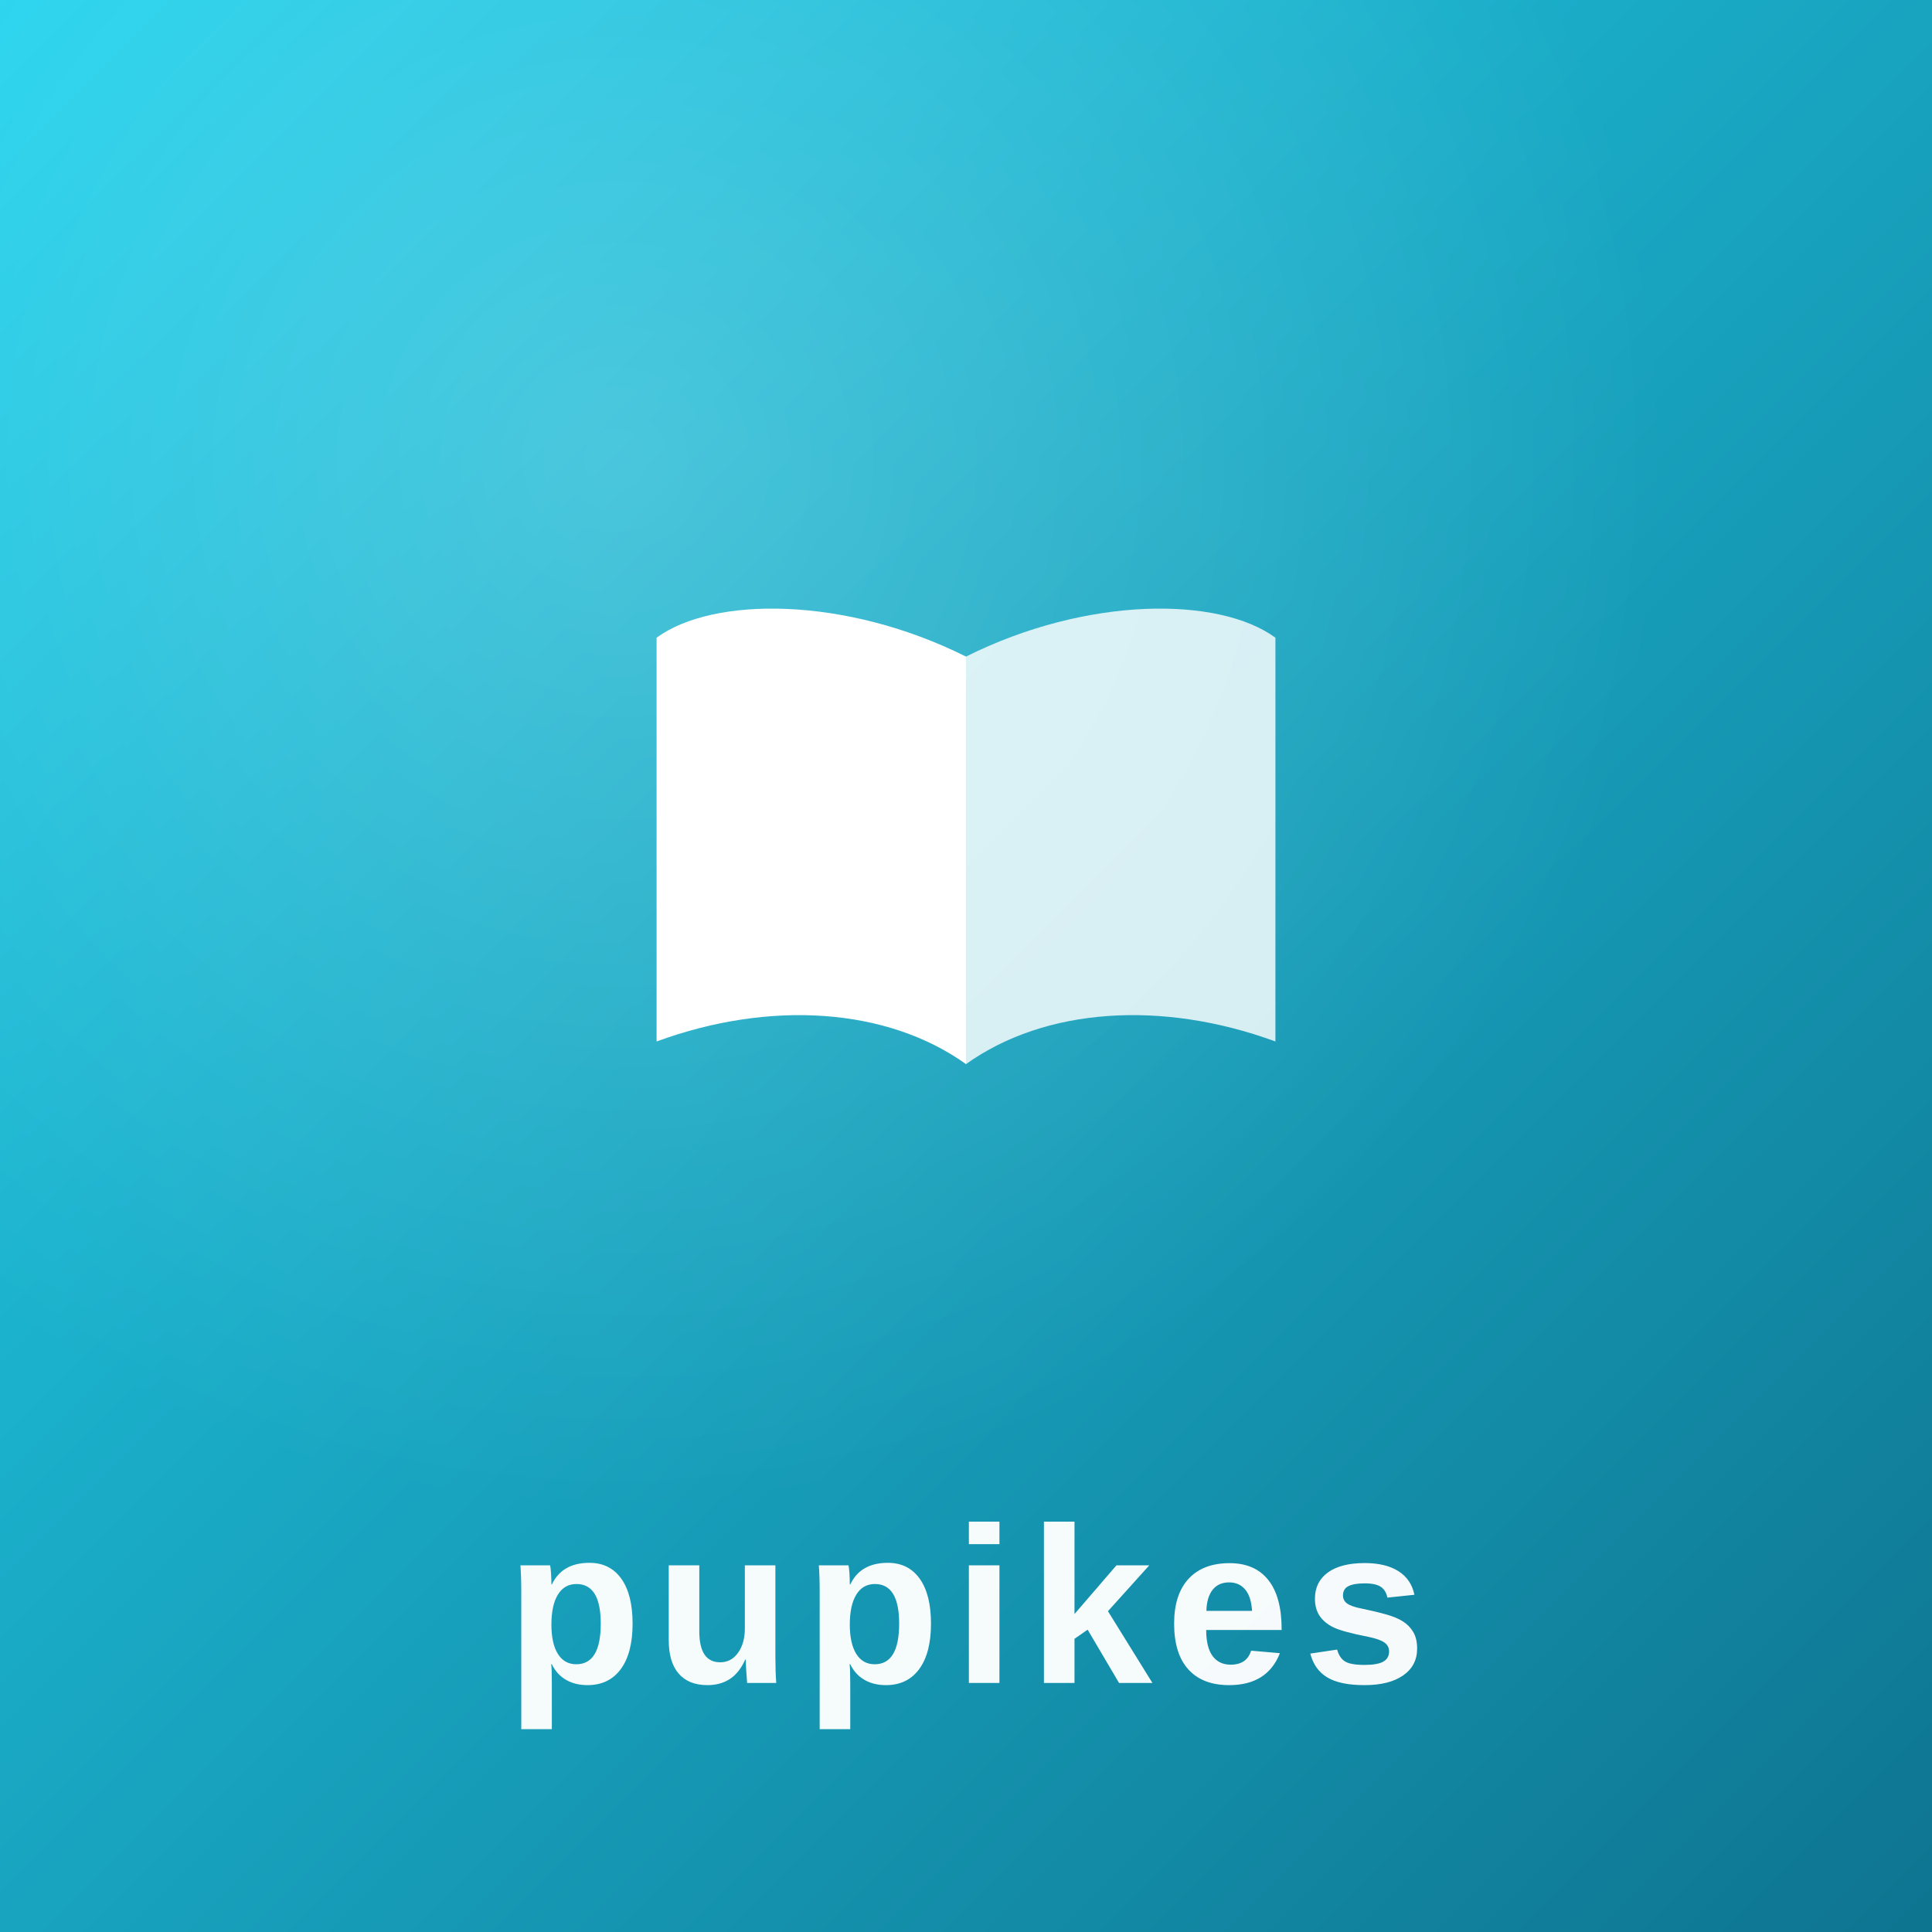
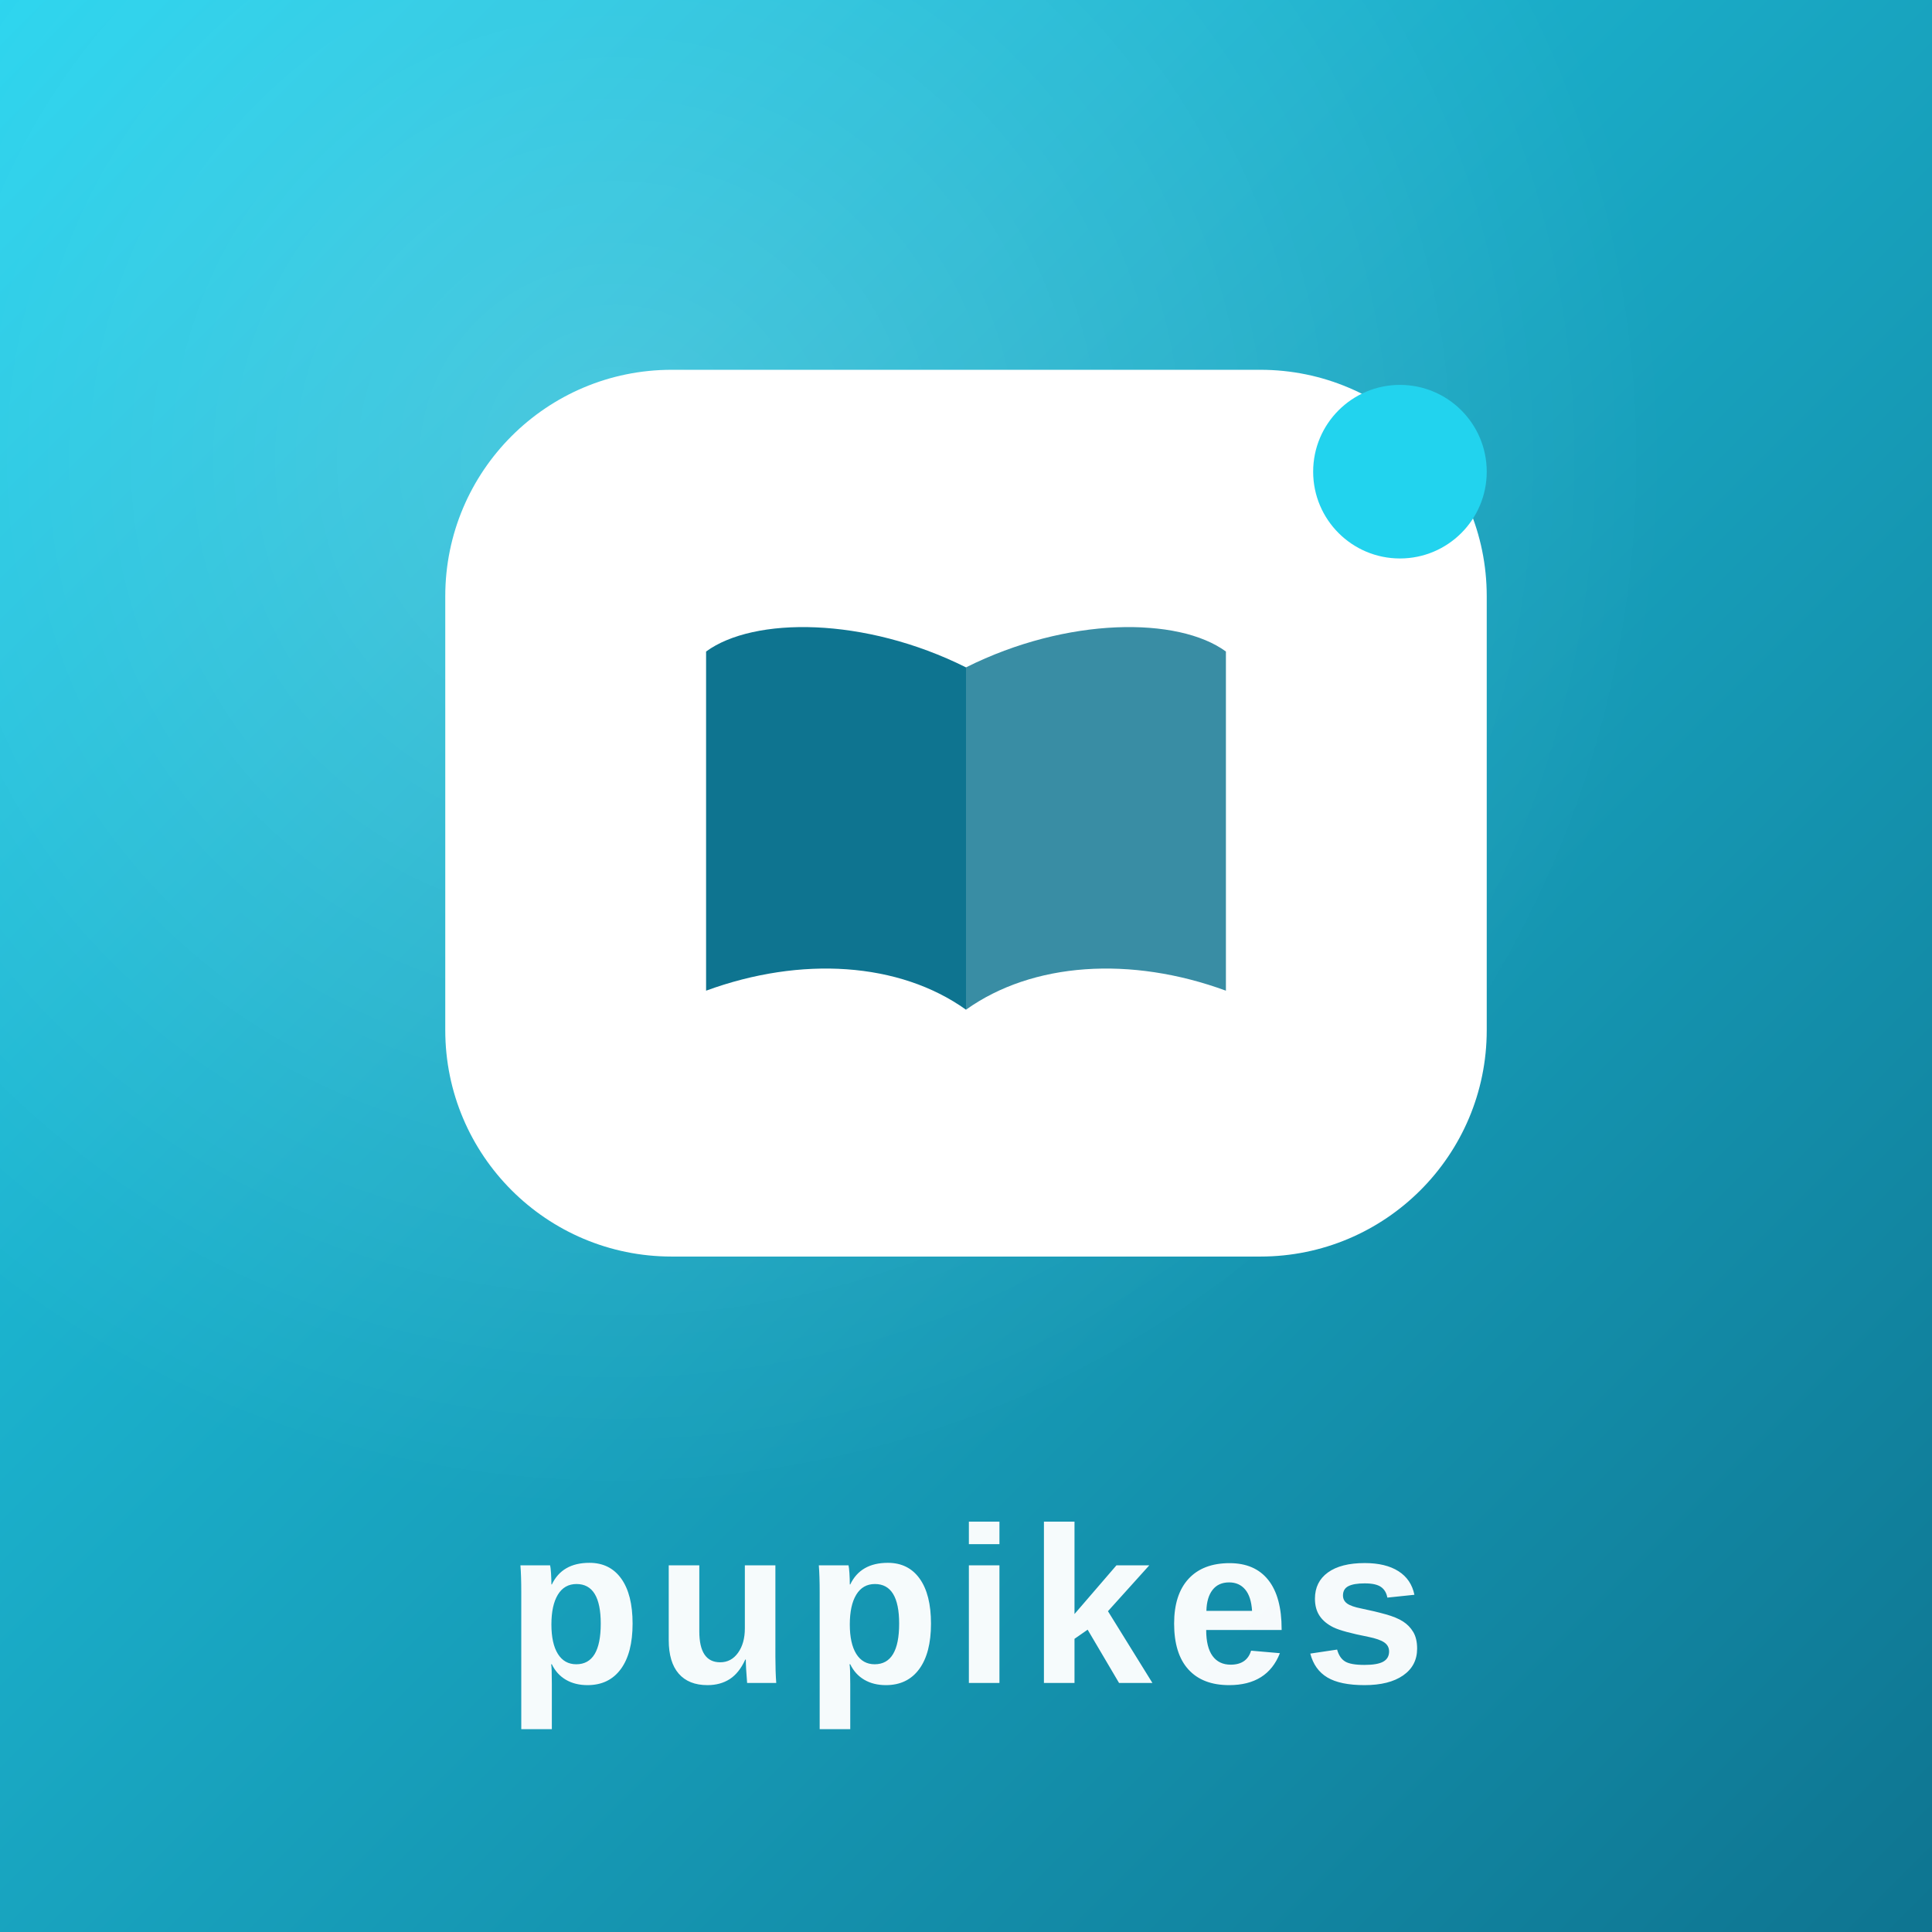
<svg xmlns="http://www.w3.org/2000/svg" width="1024" height="1024" viewBox="0 0 1024 1024">
  <defs>
    <linearGradient id="g" x1="0" y1="0" x2="1" y2="1">
      <stop offset="0" stop-color="#22d3ee" />
      <stop offset="1" stop-color="#0e7490" />
    </linearGradient>
    <radialGradient id="hi" cx="0.32" cy="0.24" r="0.9">
      <stop offset="0" stop-color="rgba(255,255,255,0.20)" />
      <stop offset="0.6" stop-color="rgba(255,255,255,0)" />
    </radialGradient>
  </defs>
  <rect width="1024" height="1024" fill="url(#g)" />
  <rect width="1024" height="1024" fill="url(#hi)" />
-   <path d="M512 348 C 448 316 378 316 348 338 v214 c60 -22 122 -18 164 12 z" fill="#fff" />
-   <path d="M512 348 C 576 316 646 316 676 338 v214 c-60 -22 -122 -18 -164 12 z" fill="rgba(255,255,255,.82)" />
+   <rect x="236" y="196" width="552" height="470" rx="120" fill="#fff" />
+   <circle cx="742" cy="250" r="46" fill="#22d3ee" />
+   <g transform="translate(512 431) scale(0.84) translate(-512 -440)">
+     <path d="M512 348 C 448 316 378 316 348 338 v214 c60 -22 122 -18 164 12 z" fill="#0e7490" />
+     <path d="M512 348 C 576 316 646 316 676 338 v214 c-60 -22 -122 -18 -164 12 z" fill="rgba(14,116,144,.82)" />
+   </g>
  <text x="512" y="892" font-family="Segoe UI, Arial, Helvetica, sans-serif" font-size="118" font-weight="700" letter-spacing="7" fill="rgba(255,255,255,0.96)" text-anchor="middle">pupikes</text>
</svg>
